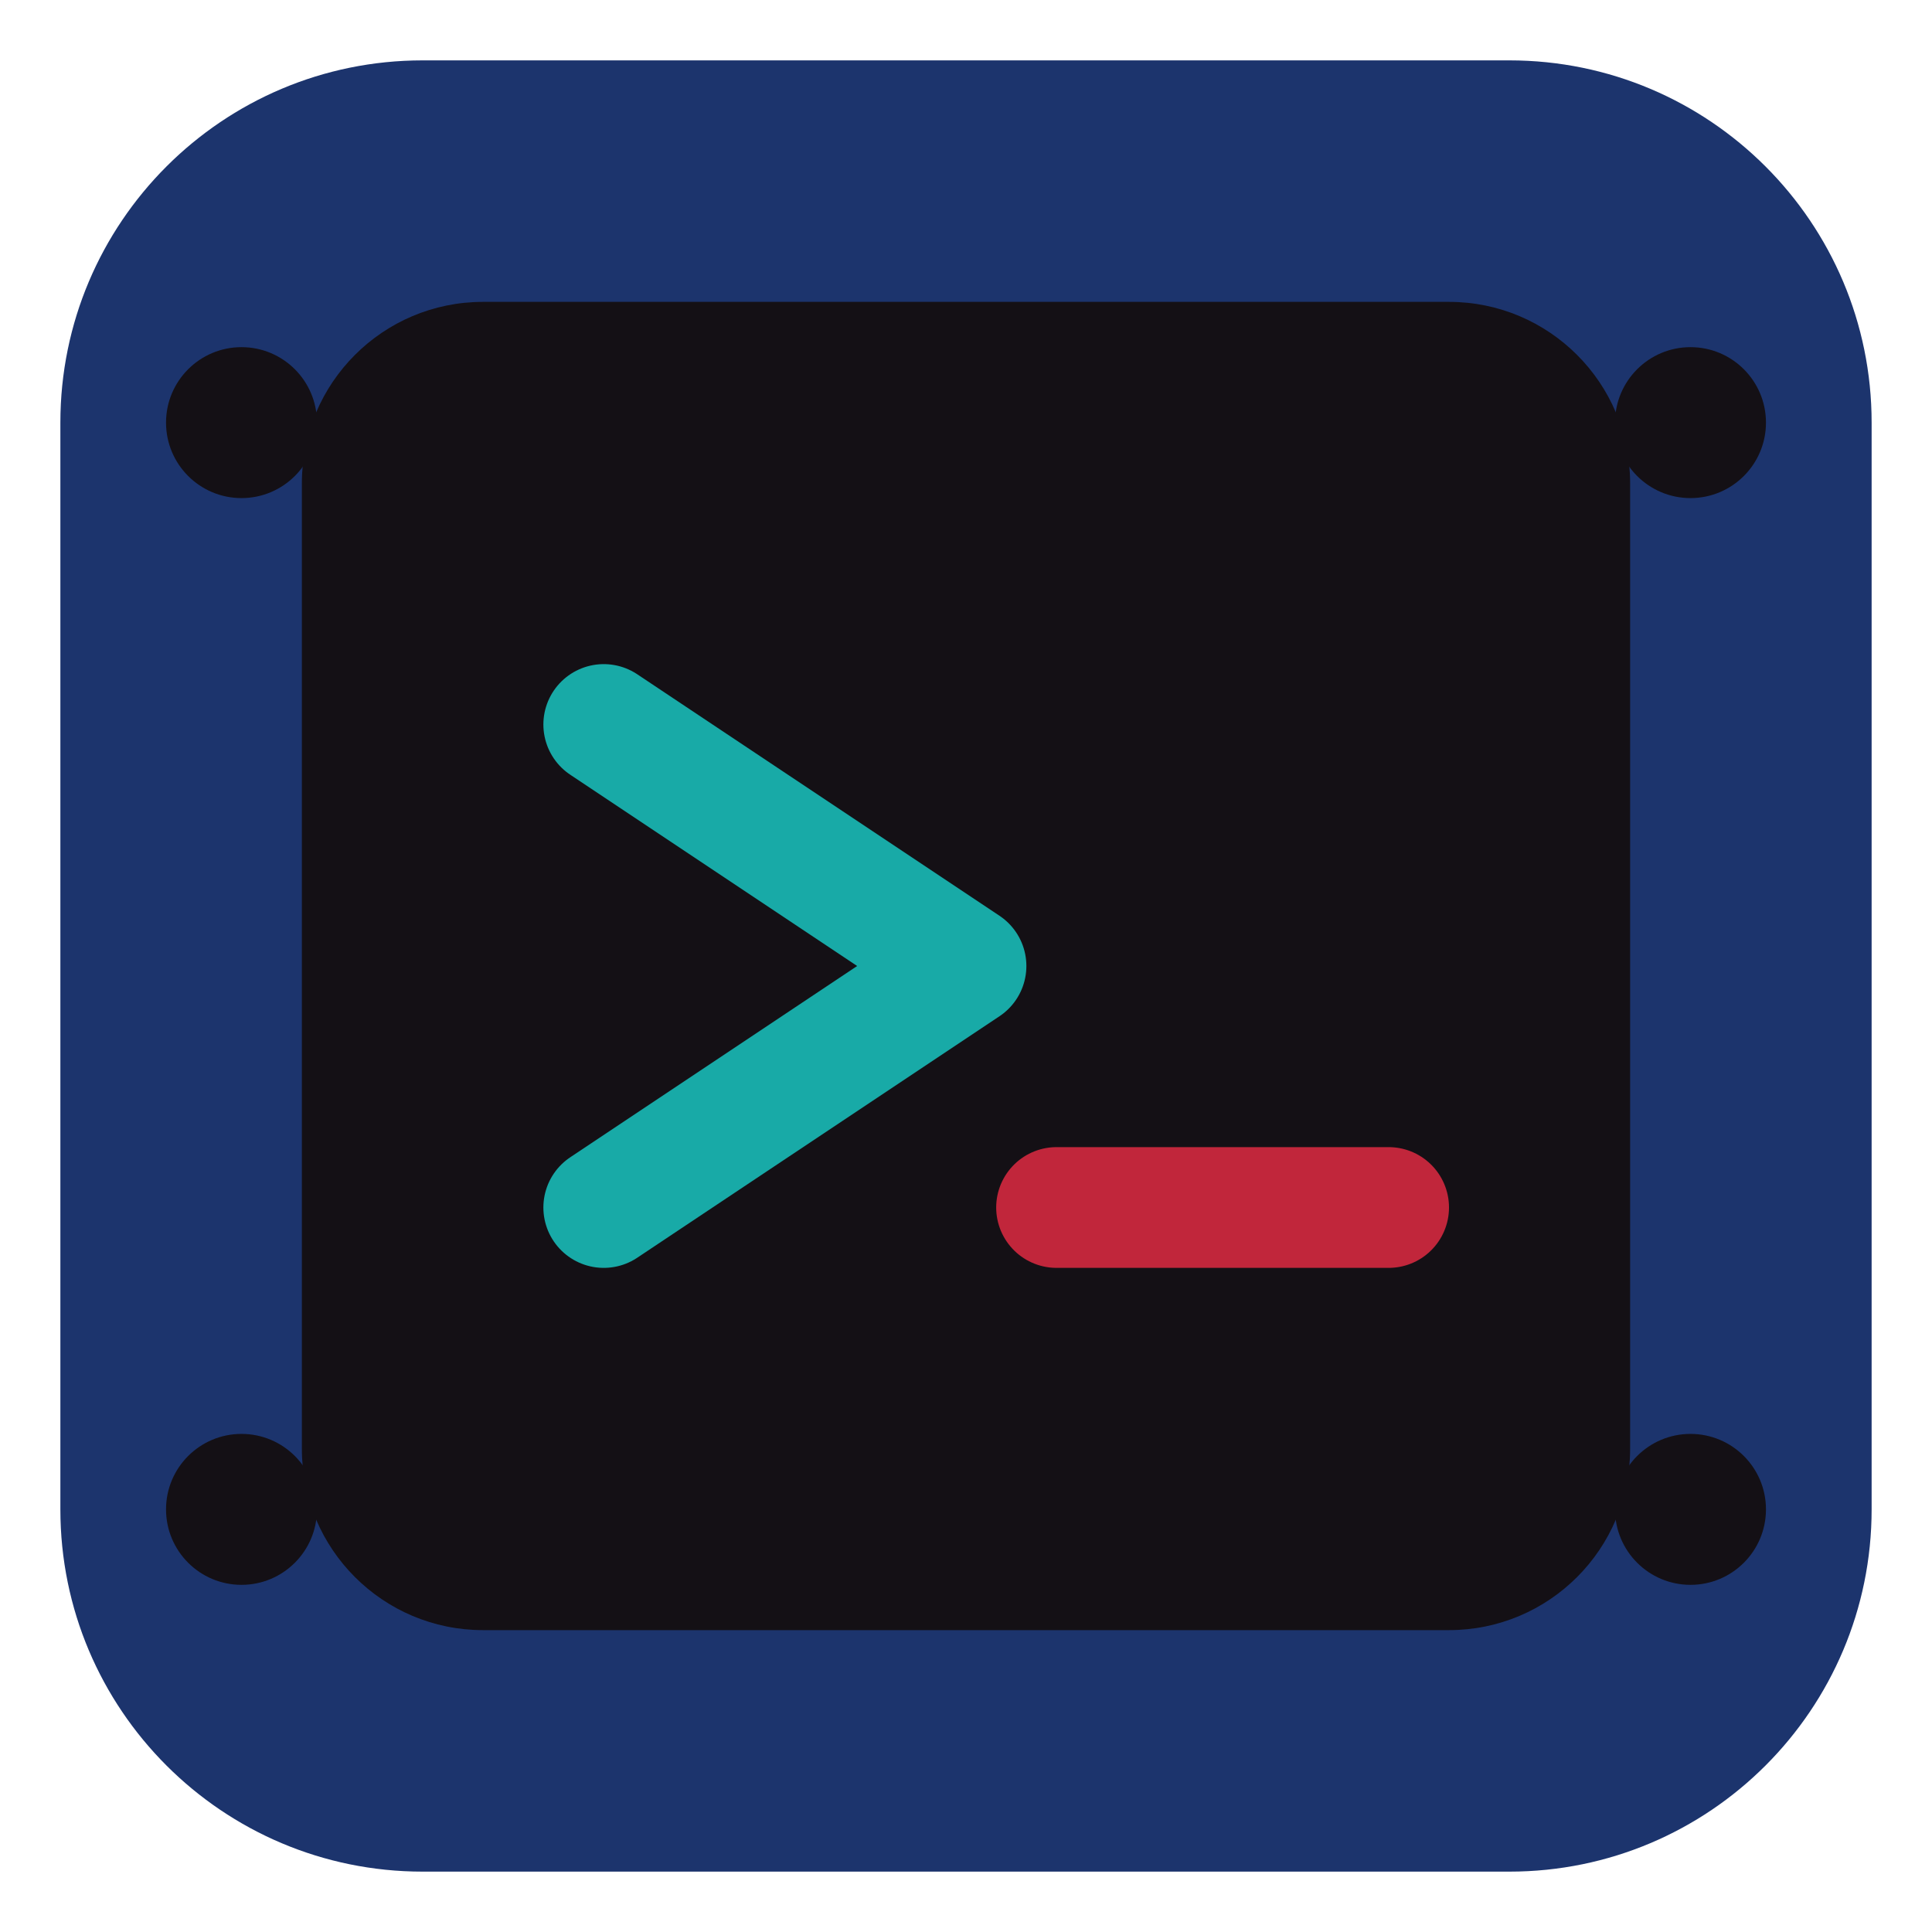
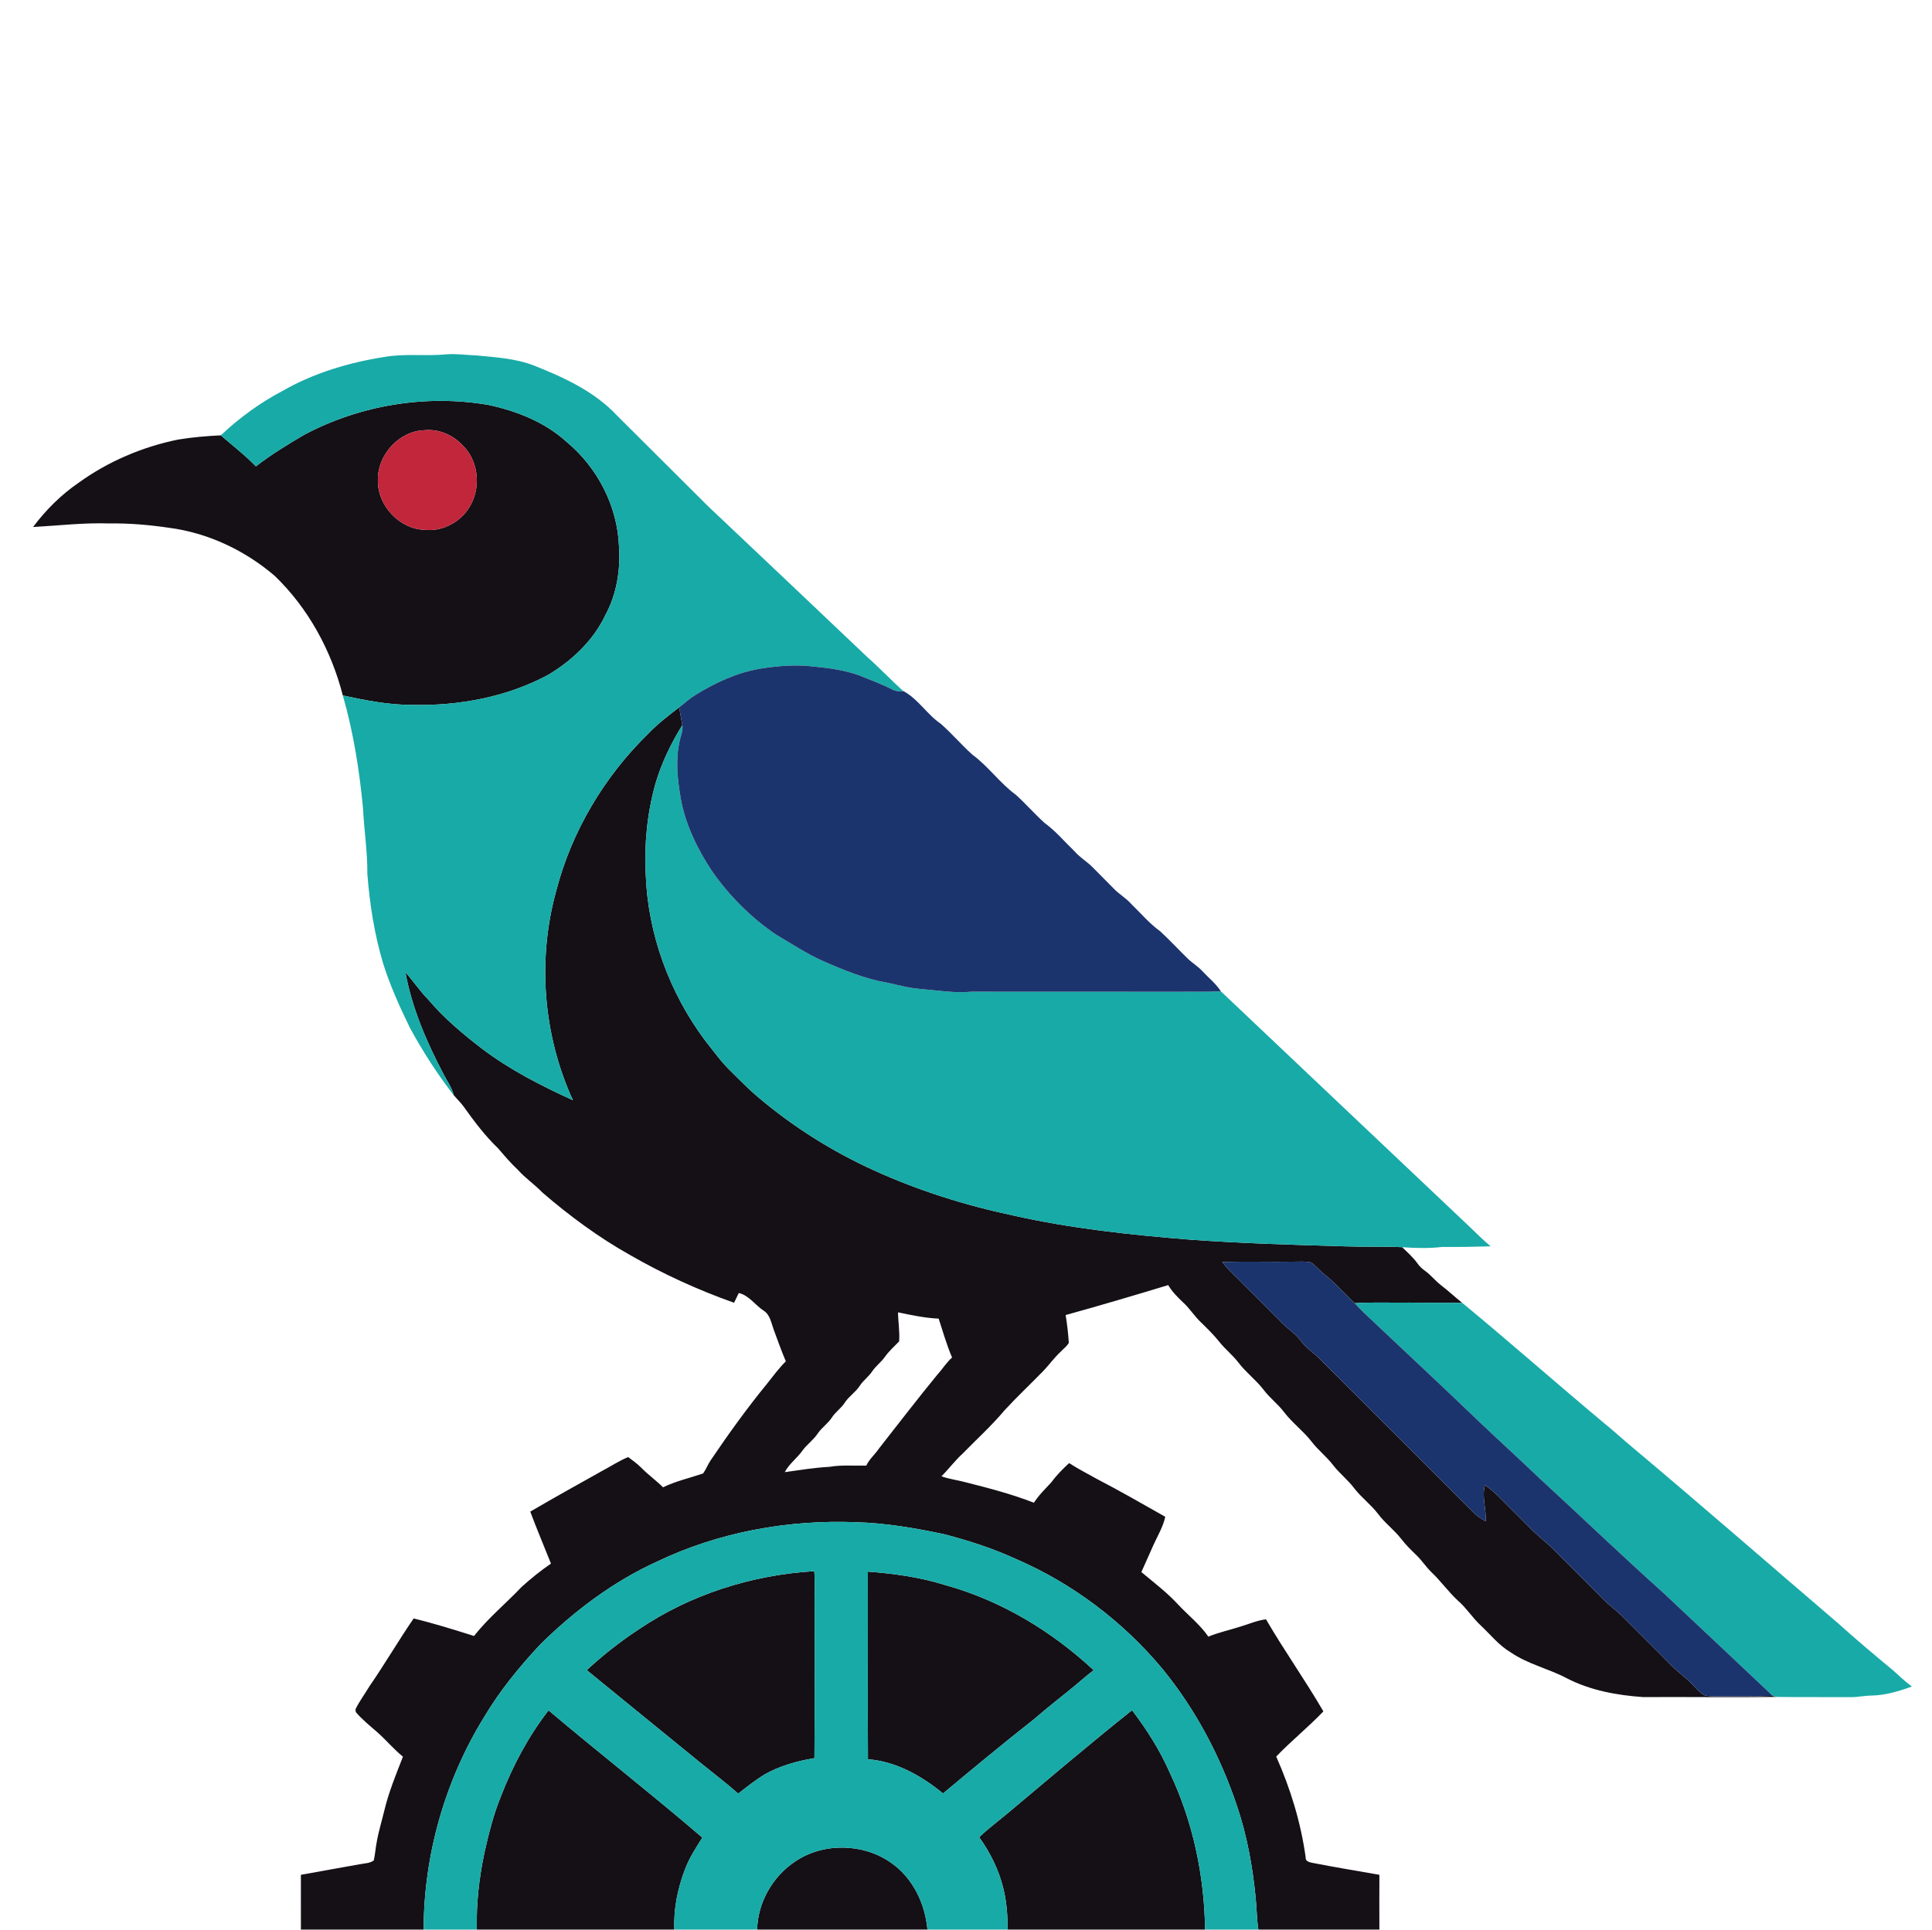
- <svg xmlns="http://www.w3.org/2000/svg" viewBox="0 0 64 64">
-   <rect x="2" y="2" width="60" height="60" rx="12" ry="12" fill="#1C346D" />
-   <rect x="10" y="10" width="44" height="44" rx="6" ry="6" fill="#141015" />
-   <polyline points="20,24 32,32 20,40" fill="none" stroke="#18AAA7" stroke-width="4" stroke-linecap="round" stroke-linejoin="round" />
-   <line x1="35" y1="40" x2="46" y2="40" stroke="#C1263B" stroke-width="4" stroke-linecap="round" />
-   <circle cx="8" cy="14" r="2.5" fill="#141015" />
-   <circle cx="8" cy="50" r="2.5" fill="#141015" />
-   <circle cx="56" cy="14" r="2.5" fill="#141015" />
-   <circle cx="56" cy="50" r="2.5" fill="#141015" />
+ <svg xmlns="http://www.w3.org/2000/svg" width="990pt" height="989pt" viewBox="0 0 990 989" version="1.1">
+   <g id="#141015ff">
+     <path fill="#141015" opacity="1.00" d=" M 0.00 0.00 L 0.12 0.00 C 0.09 0.01 0.03 0.02 0.00 0.02 L 0.00 0.00 Z" />
+     <path fill="#141015" opacity="1.00" d=" M 155.88 222.84 C 184.56 207.61 218.29 202.03 250.32 207.55 C 264.87 210.68 279.29 216.37 290.40 226.53 C 306.18 239.63 316.41 259.45 317.18 280.01 C 318.01 292.08 316.01 304.53 310.22 315.24 C 304.05 328.28 293.16 338.58 280.90 345.89 C 259.60 357.34 235.05 361.87 211.01 361.28 C 199.06 361.31 187.30 358.95 175.67 356.47 C 169.78 333.45 157.98 311.73 140.81 295.19 C 125.55 282.09 106.55 273.08 86.53 270.50 C 76.43 269.01 66.22 268.13 56.00 268.29 C 42.94 267.84 29.95 269.40 16.94 270.12 C 23.47 261.38 31.33 253.57 40.35 247.39 C 55.46 236.48 73.00 229.03 91.24 225.30 C 98.47 224.10 105.81 223.50 113.14 223.13 C 119.17 228.39 125.57 233.24 131.11 239.04 C 138.92 232.98 147.39 227.86 155.88 222.84 M 217.38 220.51 C 204.42 220.97 193.43 233.15 193.63 246.00 C 193.32 259.15 204.79 271.36 218.00 271.60 C 227.54 272.45 237.12 266.89 241.41 258.40 C 246.66 248.52 244.80 235.18 236.41 227.60 C 231.46 222.62 224.42 219.77 217.38 220.51 Z" />
+     <path fill="#141015" opacity="1.00" d=" M 332.11 376.11 C 336.93 371.04 342.48 366.77 348.03 362.54 C 348.52 365.58 349.11 368.60 349.64 371.64 C 343.80 381.07 338.94 391.15 335.82 401.81 C 331.66 416.81 330.08 432.47 330.88 448.00 C 331.96 478.76 343.06 508.95 361.48 533.54 C 365.63 538.70 369.44 544.16 374.22 548.78 C 378.77 553.22 383.15 557.84 388.01 561.95 C 406.10 577.34 426.36 590.15 447.99 599.93 C 470.71 610.26 494.65 617.78 519.04 622.96 C 549.06 629.73 579.74 632.97 610.37 635.42 C 636.54 637.27 662.77 638.06 688.99 638.80 C 698.83 639.16 708.68 638.78 718.52 639.24 C 721.22 641.95 724.17 644.45 726.38 647.61 C 727.45 649.19 728.93 650.42 730.47 651.55 C 733.32 653.64 735.49 656.49 738.31 658.64 C 742.09 661.56 745.59 664.82 749.32 667.81 C 740.21 667.65 731.11 667.81 722.00 667.64 C 712.73 667.79 703.44 667.33 694.18 667.94 C 688.94 663.10 684.30 657.62 678.69 653.18 C 676.28 651.27 674.32 648.84 671.81 647.06 C 668.92 646.40 665.93 646.67 662.99 646.66 C 650.76 646.87 638.52 646.42 626.30 646.88 C 627.61 648.49 628.94 650.10 630.41 651.59 C 639.29 660.38 648.13 669.20 656.92 678.09 C 660.07 681.25 663.95 683.68 666.63 687.33 C 669.21 690.76 672.80 693.17 675.89 696.10 C 702.57 722.75 729.26 749.40 755.93 776.07 C 757.50 777.56 759.40 778.63 761.28 779.70 C 761.71 773.48 759.22 767.32 760.90 761.16 C 763.39 762.94 765.79 764.86 767.94 767.06 C 773.24 772.42 778.65 777.68 783.93 783.07 C 787.85 787.16 792.48 790.49 796.44 794.56 C 804.73 802.93 813.15 811.18 821.42 819.58 C 824.38 822.64 827.90 825.08 830.93 828.06 C 839.38 836.61 847.99 845.00 856.41 853.58 C 859.69 856.99 863.69 859.61 866.94 863.06 C 868.95 865.04 870.73 867.34 873.18 868.83 C 875.36 869.54 877.72 869.39 880.01 869.45 C 889.46 869.30 898.93 869.59 908.38 869.18 C 908.84 869.32 909.76 869.61 910.23 869.75 C 887.48 870.03 864.73 869.70 841.98 869.83 C 828.51 868.89 814.87 866.41 802.78 860.14 C 793.45 855.21 782.85 852.94 774.10 846.89 C 768.12 843.39 763.82 837.85 758.83 833.18 C 754.64 829.32 751.63 824.41 747.35 820.65 C 742.26 816.04 738.34 810.35 733.34 805.66 C 730.65 802.99 728.57 799.78 725.85 797.14 C 723.14 794.50 720.40 791.87 718.10 788.85 C 714.49 784.17 709.62 780.64 706.10 775.87 C 702.52 771.17 697.67 767.63 694.06 762.95 C 690.81 758.58 686.43 755.23 683.10 750.93 C 679.80 746.58 675.40 743.25 672.10 738.91 C 667.89 733.48 662.28 729.34 658.09 723.91 C 654.97 719.71 650.69 716.58 647.56 712.40 C 643.69 707.32 638.46 703.48 634.61 698.39 C 631.75 694.62 627.97 691.68 625.02 688.00 C 622.07 684.29 618.71 680.96 615.32 677.68 C 612.03 674.60 609.68 670.68 606.36 667.65 C 603.47 664.93 600.64 662.10 598.61 658.67 C 581.14 663.97 563.65 669.15 546.06 674.02 C 546.83 678.72 547.37 683.47 547.69 688.23 C 546.77 690.00 545.01 691.20 543.67 692.66 C 540.35 695.70 537.74 699.40 534.64 702.65 C 528.07 709.41 521.18 715.85 514.80 722.79 C 508.12 730.75 500.40 737.73 493.15 745.16 C 489.26 748.70 486.15 752.97 482.42 756.67 C 486.55 758.16 490.95 758.64 495.18 759.82 C 506.86 762.78 518.57 765.83 529.81 770.22 C 532.28 766.31 535.63 763.12 538.74 759.74 C 541.38 756.11 544.57 752.95 547.84 749.89 C 552.40 752.88 557.29 755.31 562.04 758.01 C 573.90 764.16 585.47 770.84 597.10 777.41 C 595.99 782.63 593.15 787.20 590.99 792.01 C 588.92 796.58 586.95 801.19 584.86 805.75 C 591.27 811.12 597.97 816.18 603.66 822.35 C 608.80 827.87 614.86 832.60 619.19 838.84 C 624.54 836.66 630.20 835.44 635.69 833.68 C 640.02 832.39 644.20 830.50 648.73 829.97 C 658.04 846.01 668.82 861.12 678.13 877.16 C 670.42 885.25 661.68 892.24 653.96 900.31 C 661.26 916.73 666.58 934.10 669.05 951.93 C 668.81 953.85 670.67 954.42 672.19 954.73 C 683.70 957.00 695.28 958.87 706.83 960.92 C 706.79 970.28 706.79 979.64 706.83 989.00 L 644.81 989.00 C 643.98 983.56 643.99 978.04 643.42 972.57 C 641.88 956.75 639.03 940.98 633.95 925.89 C 625.44 900.38 612.69 876.18 595.63 855.33 C 575.50 831.19 549.73 811.68 520.87 799.17 C 508.99 793.70 496.49 789.66 483.84 786.36 C 469.08 783.25 454.13 780.64 439.01 780.21 C 403.85 778.79 368.17 785.24 336.38 800.53 C 314.07 810.72 294.27 825.71 276.84 842.84 C 266.16 854.31 256.13 866.51 248.11 880.02 C 228.01 912.58 217.16 950.74 217.08 989.00 L 154.19 989.00 C 154.18 979.64 154.22 970.29 154.18 960.93 C 164.27 959.13 174.35 957.26 184.44 955.49 C 186.82 955.02 189.47 955.06 191.51 953.58 C 192.27 950.42 192.42 947.16 193.07 943.99 C 194.02 938.55 195.67 933.28 196.95 927.93 C 199.22 918.46 202.94 909.42 206.48 900.38 C 201.73 896.53 197.83 891.78 193.25 887.76 C 189.48 884.47 185.53 881.32 182.30 877.49 C 182.26 877.13 182.19 876.43 182.16 876.07 C 184.17 871.94 186.96 868.25 189.30 864.31 C 197.16 852.92 204.14 840.95 211.96 829.53 C 222.40 832.07 232.66 835.28 242.90 838.51 C 250.15 829.29 259.29 821.83 267.32 813.33 C 272.06 809.05 277.07 805.03 282.33 801.41 C 278.82 792.52 275.05 783.73 271.72 774.77 C 283.76 767.73 295.96 760.94 308.13 754.13 C 312.74 751.72 317.07 748.80 321.89 746.81 C 324.23 748.54 326.61 750.25 328.66 752.34 C 332.15 755.89 336.22 758.79 339.75 762.30 C 346.30 759.13 353.45 757.55 360.29 755.21 C 361.84 753.04 362.76 750.49 364.28 748.29 C 373.36 734.87 382.83 721.69 393.11 709.15 C 396.18 705.25 399.14 701.24 402.68 697.75 C 400.42 692.42 398.48 686.97 396.48 681.54 C 395.19 678.08 394.66 673.88 391.27 671.74 C 386.91 668.88 383.85 663.96 378.57 662.72 C 377.96 663.97 376.75 666.47 376.15 667.71 C 357.69 661.17 339.79 653.01 322.81 643.23 C 306.72 634.20 291.80 623.18 277.85 611.14 C 273.93 607.03 269.16 603.86 265.39 599.60 C 261.73 596.23 258.56 592.42 255.32 588.67 C 248.64 582.24 243.01 574.82 237.66 567.28 C 236.11 565.11 234.15 563.29 232.45 561.26 C 231.56 557.35 229.08 554.15 227.32 550.64 C 218.61 534.11 211.10 516.70 207.72 498.24 C 211.77 502.89 215.24 508.04 219.57 512.46 C 227.68 522.02 237.34 530.11 247.28 537.71 C 261.49 548.43 277.42 556.56 293.57 563.90 C 278.37 530.72 275.25 492.19 284.91 457.00 C 292.76 426.35 309.52 398.18 332.11 376.11 M 460.17 672.63 C 460.22 677.60 461.12 682.55 460.73 687.53 C 458.23 690.12 455.51 692.51 453.43 695.47 C 451.52 698.17 448.77 700.13 446.92 702.89 C 445.09 705.69 442.22 707.60 440.45 710.45 C 438.35 713.61 434.99 715.67 432.92 718.86 C 431.14 721.71 428.23 723.58 426.38 726.37 C 424.34 729.60 421.02 731.71 418.91 734.89 C 416.80 738.06 413.59 740.26 411.33 743.32 C 408.54 747.30 404.43 750.18 402.13 754.54 C 409.74 753.48 417.31 752.22 425.00 751.82 C 431.25 750.74 437.60 751.34 443.90 751.19 C 445.48 747.84 448.37 745.45 450.41 742.42 C 460.39 729.73 470.19 716.91 480.43 704.44 C 483.02 701.64 484.97 698.31 487.87 695.80 C 485.09 689.34 483.19 682.54 481.00 675.86 C 473.99 675.54 467.03 674.06 460.17 672.63 Z" />
+     <path fill="#141015" opacity="1.00" d=" M 327.23 835.17 C 353.76 817.20 385.34 807.17 417.27 805.30 C 417.68 811.53 417.34 817.77 417.45 824.00 C 417.45 849.71 417.55 875.42 417.33 901.13 C 408.39 902.60 399.51 905.08 391.59 909.59 C 386.93 912.50 382.59 915.89 378.28 919.30 C 371.80 913.57 364.87 908.39 358.18 902.91 C 338.96 887.32 319.85 871.62 300.65 856.01 C 308.94 848.38 317.80 841.35 327.23 835.17 Z" />
+     <path fill="#141015" opacity="1.00" d=" M 444.70 805.53 C 458.15 806.51 471.61 808.42 484.51 812.46 C 512.96 820.35 538.89 836.02 560.43 856.05 C 557.12 858.54 554.02 861.27 550.86 863.94 C 543.93 869.64 536.80 875.11 530.03 881.01 C 514.21 893.47 498.69 906.30 483.24 919.22 C 472.23 910.22 459.19 902.81 444.76 901.69 C 444.56 869.64 444.78 837.58 444.70 805.53 Z" />
+     <path fill="#141015" opacity="1.00" d=" M 256.66 920.72 C 262.75 905.02 270.75 889.95 281.08 876.62 C 307.14 898.63 334.03 919.63 359.91 941.85 C 356.64 947.02 353.25 952.20 351.07 957.96 C 347.27 967.81 345.11 978.41 345.54 989.00 L 244.35 989.00 C 243.99 975.95 245.48 962.91 248.11 950.15 C 250.34 940.18 252.79 930.20 256.66 920.72 Z" />
+     <path fill="#141015" opacity="1.00" d=" M 516.91 928.89 C 537.86 911.32 558.69 893.59 580.08 876.55 C 587.67 886.52 594.44 897.16 599.46 908.66 C 611.31 933.68 617.15 961.37 617.51 989.00 L 516.36 989.00 C 516.32 981.94 515.87 974.84 514.14 967.97 C 511.86 958.47 507.44 949.57 501.75 941.65 C 506.52 937.08 511.86 933.15 516.91 928.89 Z" />
+     <path fill="#141015" opacity="1.00" d=" M 407.26 954.21 C 421.66 944.34 442.10 944.63 456.38 954.60 C 467.66 962.26 474.07 975.64 475.24 989.00 L 387.98 989.00 C 388.29 975.13 395.82 961.94 407.26 954.21 Z" />
+   </g>
+   <g id="#18AAA7ff">
+     <path fill="#18AAA7" opacity="1.00" d=" M 196.96 182.96 C 207.55 181.08 218.36 182.69 229.01 181.59 C 234.05 181.20 239.07 182.03 244.10 182.17 C 254.14 183.14 264.39 183.71 273.88 187.46 C 289.17 193.53 304.68 200.71 316.10 212.90 C 331.63 228.37 347.17 243.84 362.69 259.33 C 390.10 285.24 417.50 311.18 444.84 337.17 C 451.07 342.63 456.70 348.74 462.92 354.21 C 460.83 354.56 458.72 354.24 456.87 353.22 C 451.44 350.45 445.69 348.39 440.06 346.08 C 432.72 343.51 424.97 342.36 417.26 341.67 C 408.10 340.49 398.82 341.28 389.74 342.68 C 377.94 344.65 366.92 349.70 356.79 355.92 C 353.64 357.81 350.89 360.26 348.03 362.54 C 342.48 366.77 336.93 371.04 332.11 376.11 C 309.52 398.18 292.76 426.35 284.91 457.00 C 275.25 492.19 278.37 530.72 293.57 563.90 C 277.42 556.56 261.49 548.43 247.28 537.71 C 237.34 530.11 227.68 522.02 219.57 512.46 C 215.24 508.04 211.77 502.89 207.72 498.24 C 211.10 516.70 218.61 534.11 227.32 550.64 C 229.08 554.15 231.56 557.35 232.45 561.26 C 224.07 550.49 216.67 538.94 210.13 526.96 C 204.88 516.15 199.87 505.18 196.29 493.69 C 191.84 478.84 189.46 463.43 188.24 448.02 C 188.34 436.65 186.56 425.40 186.00 414.08 C 184.14 394.63 181.08 375.26 175.67 356.47 C 187.30 358.95 199.06 361.31 211.01 361.28 C 235.05 361.87 259.60 357.34 280.90 345.89 C 293.16 338.58 304.05 328.28 310.22 315.24 C 316.01 304.53 318.01 292.08 317.18 280.01 C 316.41 259.45 306.18 239.63 290.40 226.53 C 279.29 216.37 264.87 210.68 250.32 207.55 C 218.29 202.03 184.56 207.61 155.88 222.84 C 147.39 227.86 138.92 232.98 131.11 239.04 C 125.57 233.24 119.17 228.39 113.14 223.13 C 122.54 214.24 133.11 206.53 144.56 200.48 C 160.65 191.22 178.69 185.82 196.96 182.96 Z" />
+     <path fill="#18AAA7" opacity="1.00" d=" M 335.82 401.81 C 338.94 391.15 343.80 381.07 349.64 371.64 C 350.14 374.53 348.74 377.22 348.23 380.00 C 346.06 389.61 347.19 399.54 348.81 409.14 C 351.19 422.55 357.28 435.01 364.72 446.31 C 373.63 459.11 384.83 470.36 397.77 479.10 C 405.61 483.72 413.24 488.78 421.57 492.51 C 432.37 497.25 443.41 501.84 455.11 503.76 C 460.68 505.04 466.24 506.51 471.97 506.91 C 480.62 507.64 489.28 509.15 497.98 508.28 C 533.65 508.38 569.32 508.24 604.99 508.33 C 611.86 508.21 618.74 508.45 625.61 508.11 C 667.73 548.07 709.96 587.94 752.11 627.87 C 755.95 631.58 759.76 635.33 763.83 638.80 C 755.55 639.06 747.28 639.17 739.00 639.11 C 732.20 639.92 725.34 639.72 718.52 639.24 C 708.68 638.78 698.83 639.16 688.99 638.80 C 662.77 638.06 636.54 637.27 610.37 635.42 C 579.74 632.97 549.06 629.73 519.04 622.96 C 494.65 617.78 470.71 610.26 447.99 599.93 C 426.36 590.15 406.10 577.34 388.01 561.95 C 383.15 557.84 378.77 553.22 374.22 548.78 C 369.44 544.16 365.63 538.70 361.48 533.54 C 343.06 508.95 331.96 478.76 330.88 448.00 C 330.08 432.47 331.66 416.81 335.82 401.81 Z" />
+     <path fill="#18AAA7" opacity="1.00" d=" M 694.18 667.94 C 703.44 667.33 712.73 667.79 722.00 667.64 C 731.11 667.81 740.21 667.65 749.32 667.81 C 773.54 687.80 797.08 708.59 821.17 728.75 C 826.74 733.20 831.93 738.10 837.45 742.62 C 872.56 772.11 907.11 802.25 941.95 832.07 C 951.09 840.31 960.52 848.24 970.01 856.10 C 973.16 858.96 976.27 861.89 979.71 864.43 C 973.05 866.80 966.16 868.92 959.03 869.05 C 955.33 869.08 951.69 869.96 947.99 869.86 C 935.40 869.79 922.81 869.91 910.23 869.75 C 909.76 869.61 908.84 869.32 908.38 869.18 C 889.79 851.58 871.13 834.05 852.47 816.51 C 830.85 797.17 809.96 777.03 788.60 757.41 C 778.54 747.79 768.23 738.44 758.15 728.85 C 738.61 710.04 718.73 691.59 699.03 672.95 C 697.35 671.34 695.78 669.62 694.18 667.94 Z" />
+     <path fill="#18AAA7" opacity="1.00" d=" M 336.38 800.53 C 368.17 785.24 403.85 778.79 439.01 780.21 C 454.13 780.64 469.08 783.25 483.84 786.36 C 496.49 789.66 508.99 793.70 520.87 799.17 C 549.73 811.68 575.50 831.19 595.63 855.33 C 612.69 876.18 625.44 900.38 633.95 925.89 C 639.03 940.98 641.88 956.75 643.42 972.57 C 643.99 978.04 643.98 983.56 644.81 989.00 L 617.51 989.00 C 617.15 961.37 611.31 933.68 599.46 908.66 C 594.44 897.16 587.67 886.52 580.08 876.55 C 558.69 893.59 537.86 911.32 516.91 928.89 C 511.86 933.15 506.52 937.08 501.75 941.65 C 507.44 949.57 511.86 958.47 514.14 967.97 C 515.87 974.84 516.32 981.94 516.36 989.00 L 475.24 989.00 C 474.07 975.64 467.66 962.26 456.38 954.60 C 442.10 944.63 421.66 944.34 407.26 954.21 C 395.82 961.94 388.29 975.13 387.98 989.00 L 345.54 989.00 C 345.11 978.41 347.27 967.81 351.07 957.96 C 353.25 952.20 356.64 947.02 359.91 941.85 C 334.03 919.63 307.14 898.63 281.08 876.62 C 270.75 889.95 262.75 905.02 256.66 920.72 C 252.79 930.20 250.34 940.18 248.11 950.15 C 245.48 962.91 243.99 975.95 244.35 989.00 L 217.08 989.00 C 217.16 950.74 228.01 912.58 248.11 880.02 C 256.13 866.51 266.16 854.31 276.84 842.84 C 294.27 825.71 314.07 810.72 336.38 800.53 M 327.23 835.17 C 317.80 841.35 308.94 848.38 300.65 856.01 C 319.85 871.62 338.96 887.32 358.18 902.91 C 364.87 908.39 371.80 913.57 378.28 919.30 C 382.59 915.89 386.93 912.50 391.59 909.59 C 399.51 905.08 408.39 902.60 417.33 901.13 C 417.55 875.42 417.45 849.71 417.45 824.00 C 417.34 817.77 417.68 811.53 417.27 805.30 C 385.34 807.17 353.76 817.20 327.23 835.17 M 444.70 805.53 C 444.78 837.58 444.56 869.64 444.76 901.69 C 459.19 902.81 472.23 910.22 483.24 919.22 C 498.69 906.30 514.21 893.47 530.03 881.01 C 536.80 875.11 543.93 869.64 550.86 863.94 C 554.02 861.27 557.12 858.54 560.43 856.05 C 538.89 836.02 512.96 820.35 484.51 812.46 C 471.61 808.42 458.15 806.51 444.70 805.53 Z" />
+   </g>
+   <g id="#C1263Bff">
+     <path fill="#C1263B" opacity="1.00" d=" M 217.38 220.51 C 224.42 219.77 231.46 222.62 236.41 227.60 C 244.80 235.18 246.66 248.52 241.41 258.40 C 237.12 266.89 227.54 272.45 218.00 271.60 C 204.79 271.36 193.32 259.15 193.63 246.00 C 193.43 233.15 204.42 220.97 217.38 220.51 Z" />
+   </g>
+   <g id="#1C346Dff">
+     <path fill="#1C346D" opacity="1.00" d=" M 389.74 342.68 C 398.82 341.28 408.10 340.49 417.26 341.67 C 424.97 342.36 432.72 343.51 440.06 346.08 C 445.69 348.39 451.44 350.45 456.87 353.22 C 458.72 354.24 460.83 354.56 462.92 354.21 C 470.51 358.27 474.98 366.14 482.03 370.93 C 487.72 375.92 492.64 381.73 498.26 386.79 C 506.48 392.79 512.35 401.41 520.58 407.39 C 525.66 411.99 530.16 417.20 535.26 421.79 C 541.00 425.95 545.55 431.47 550.65 436.36 C 553.44 439.60 557.25 441.71 560.18 444.81 C 563.62 448.36 567.19 451.80 570.63 455.36 C 573.39 458.30 577.01 460.28 579.68 463.32 C 584.59 468.07 589.01 473.37 594.58 477.38 C 599.60 482.03 604.25 487.09 609.17 491.85 C 611.45 493.89 614.10 495.52 616.17 497.80 C 619.33 501.23 623.09 504.13 625.61 508.11 C 618.74 508.45 611.86 508.21 604.99 508.33 C 569.32 508.24 533.65 508.38 497.98 508.28 C 489.28 509.15 480.62 507.64 471.97 506.91 C 466.24 506.51 460.68 505.04 455.11 503.76 C 443.41 501.84 432.37 497.25 421.57 492.51 C 413.24 488.78 405.61 483.72 397.77 479.10 C 384.83 470.36 373.63 459.11 364.72 446.31 C 357.28 435.01 351.19 422.55 348.81 409.14 C 347.19 399.54 346.06 389.61 348.23 380.00 C 348.74 377.22 350.14 374.53 349.64 371.64 C 349.11 368.60 348.52 365.58 348.03 362.54 C 350.89 360.26 353.64 357.81 356.79 355.92 C 366.92 349.70 377.94 344.65 389.74 342.68 Z" />
+     <path fill="#1C346D" opacity="1.00" d=" M 626.30 646.88 C 638.52 646.42 650.76 646.87 662.99 646.66 C 665.93 646.67 668.92 646.40 671.81 647.06 C 674.32 648.84 676.28 651.27 678.69 653.18 C 684.30 657.62 688.94 663.10 694.18 667.94 C 695.78 669.62 697.35 671.34 699.03 672.95 C 718.73 691.59 738.61 710.04 758.15 728.85 C 768.23 738.44 778.54 747.79 788.60 757.41 C 809.96 777.03 830.85 797.17 852.47 816.51 C 871.13 834.05 889.79 851.58 908.38 869.18 C 898.93 869.59 889.46 869.30 880.01 869.45 C 877.72 869.39 875.36 869.54 873.18 868.83 C 870.73 867.34 868.95 865.04 866.94 863.06 C 863.69 859.61 859.69 856.99 856.41 853.58 C 847.99 845.00 839.38 836.61 830.93 828.06 C 827.90 825.08 824.38 822.64 821.42 819.58 C 813.15 811.18 804.73 802.93 796.44 794.56 C 792.48 790.49 787.85 787.16 783.93 783.07 C 778.65 777.68 773.24 772.42 767.94 767.06 C 765.79 764.86 763.39 762.94 760.90 761.16 C 759.22 767.32 761.71 773.48 761.28 779.70 C 759.40 778.63 757.50 777.56 755.93 776.07 C 729.26 749.40 702.57 722.75 675.89 696.10 C 672.80 693.17 669.21 690.76 666.63 687.33 C 663.95 683.68 660.07 681.25 656.92 678.09 C 648.13 669.20 639.29 660.38 630.41 651.59 C 628.94 650.10 627.61 648.49 626.30 646.88 Z" />
+   </g>
</svg>
